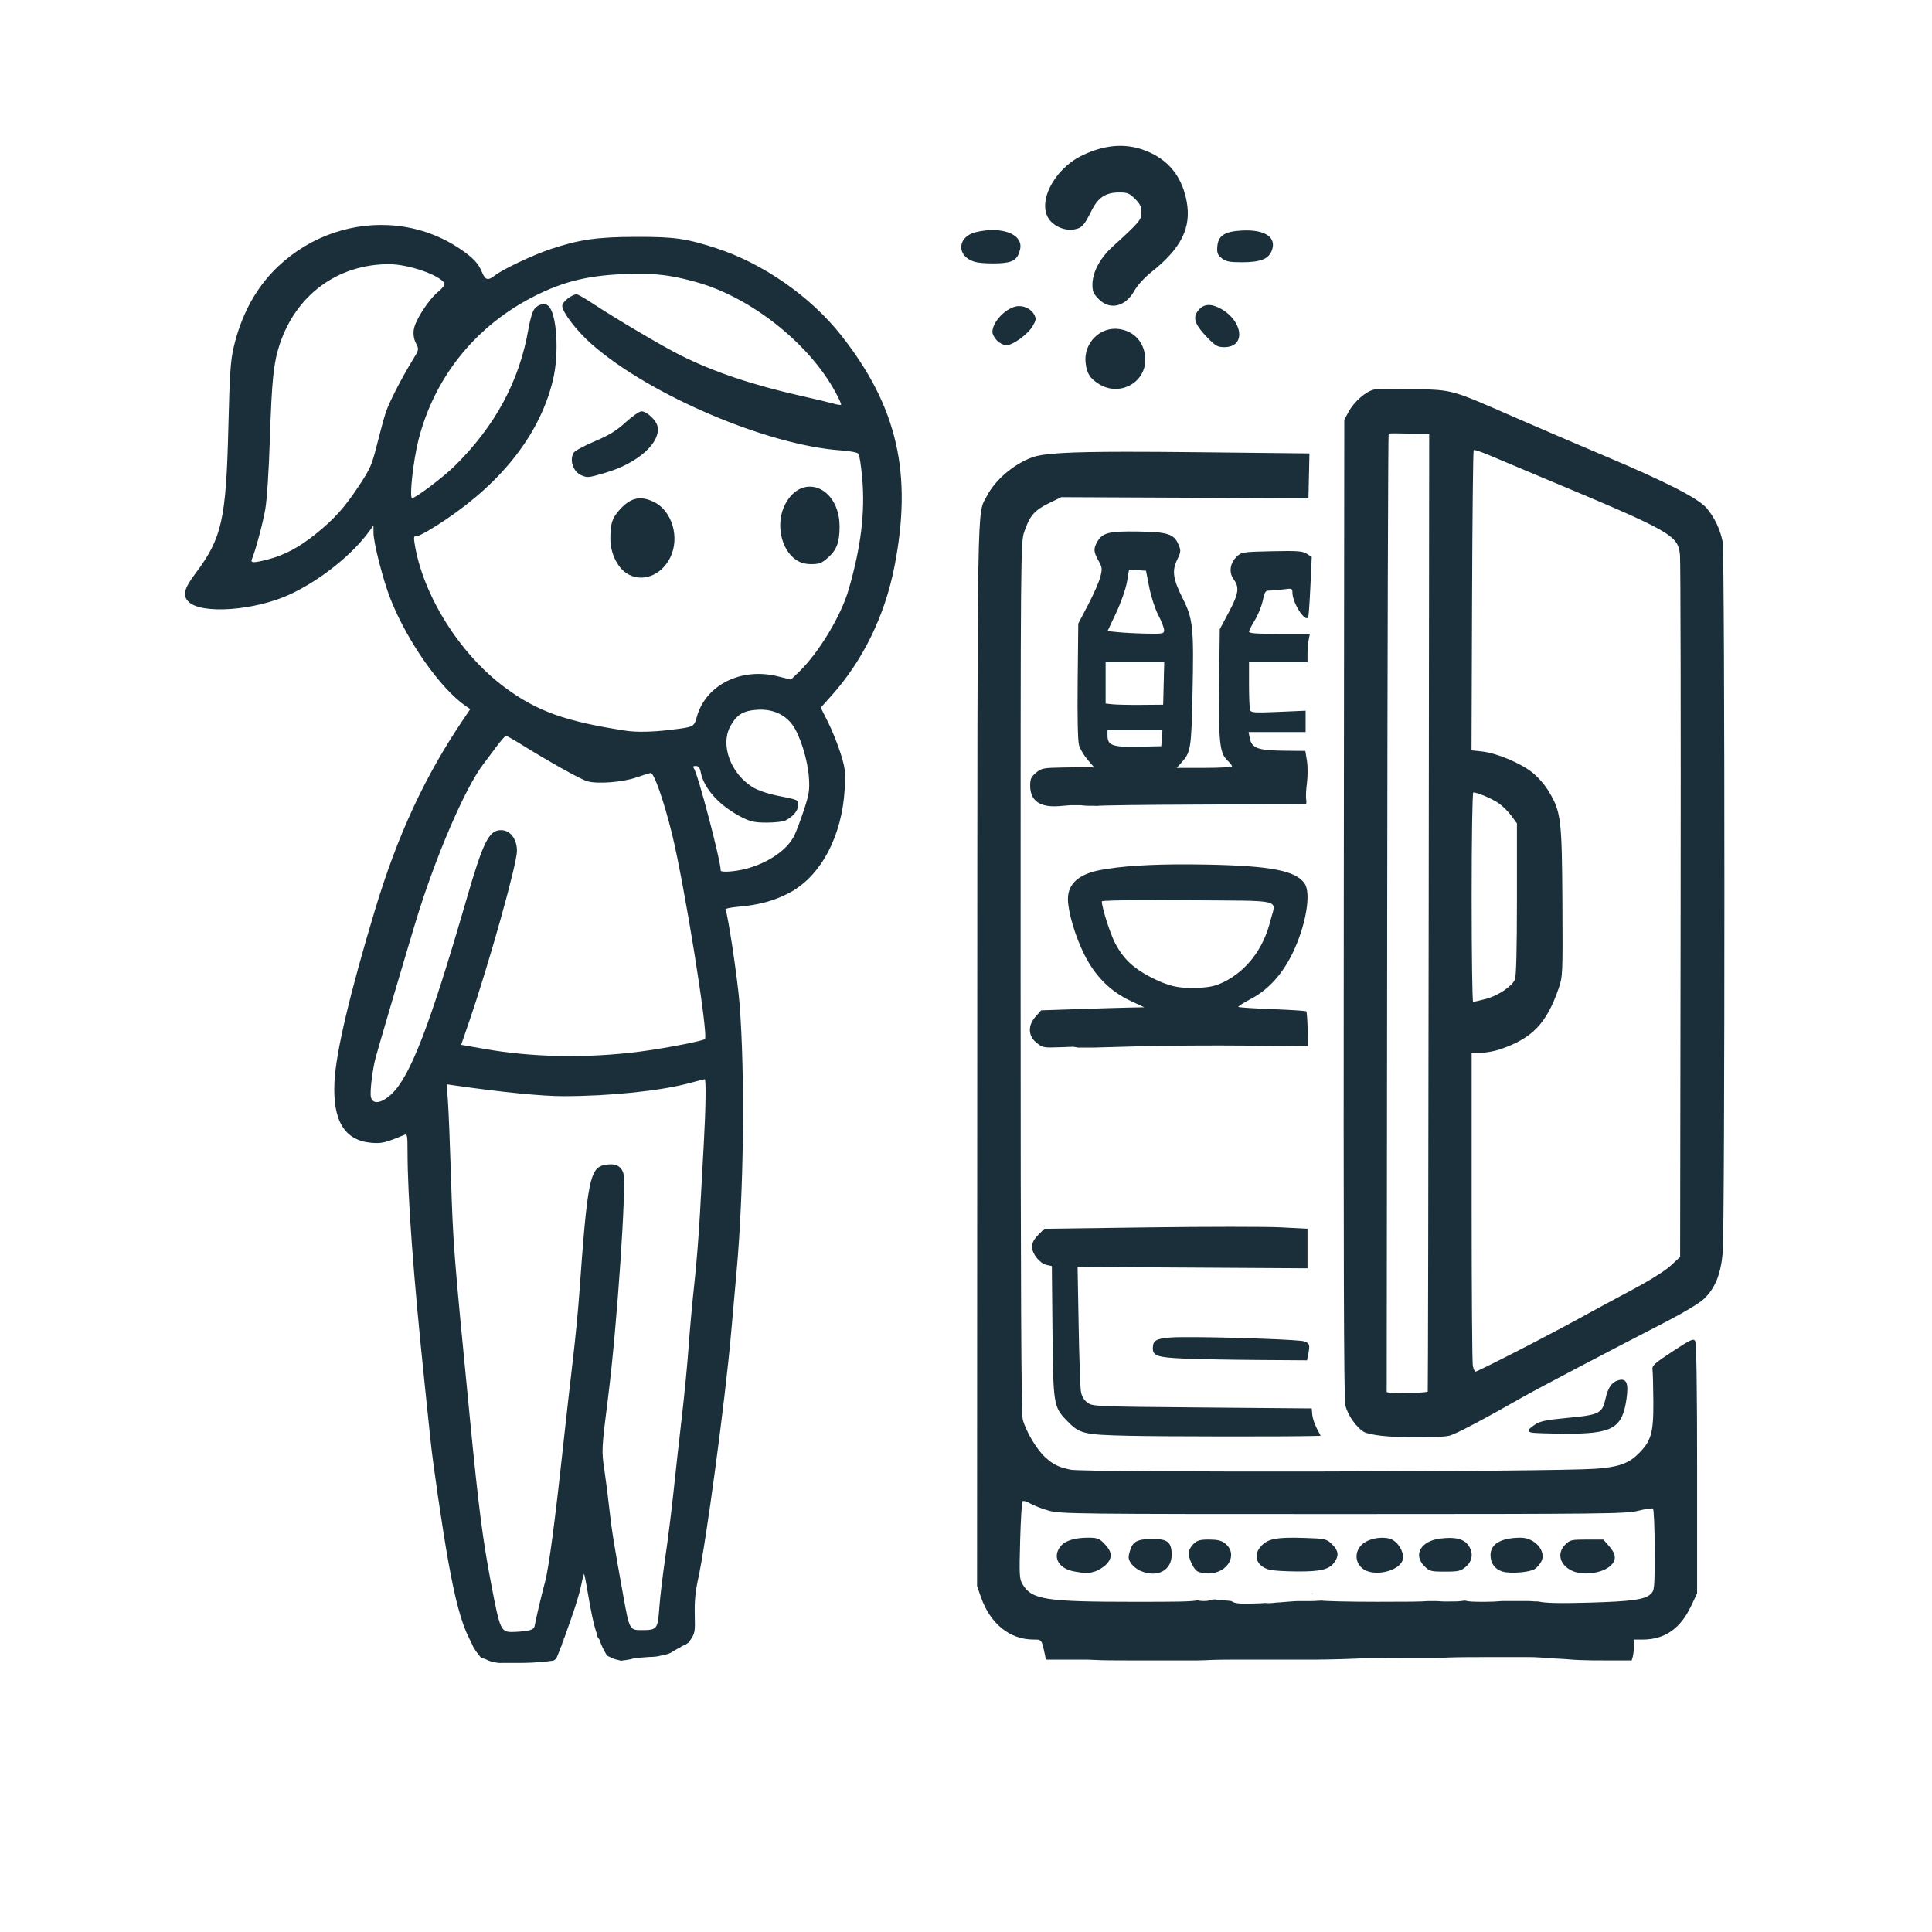
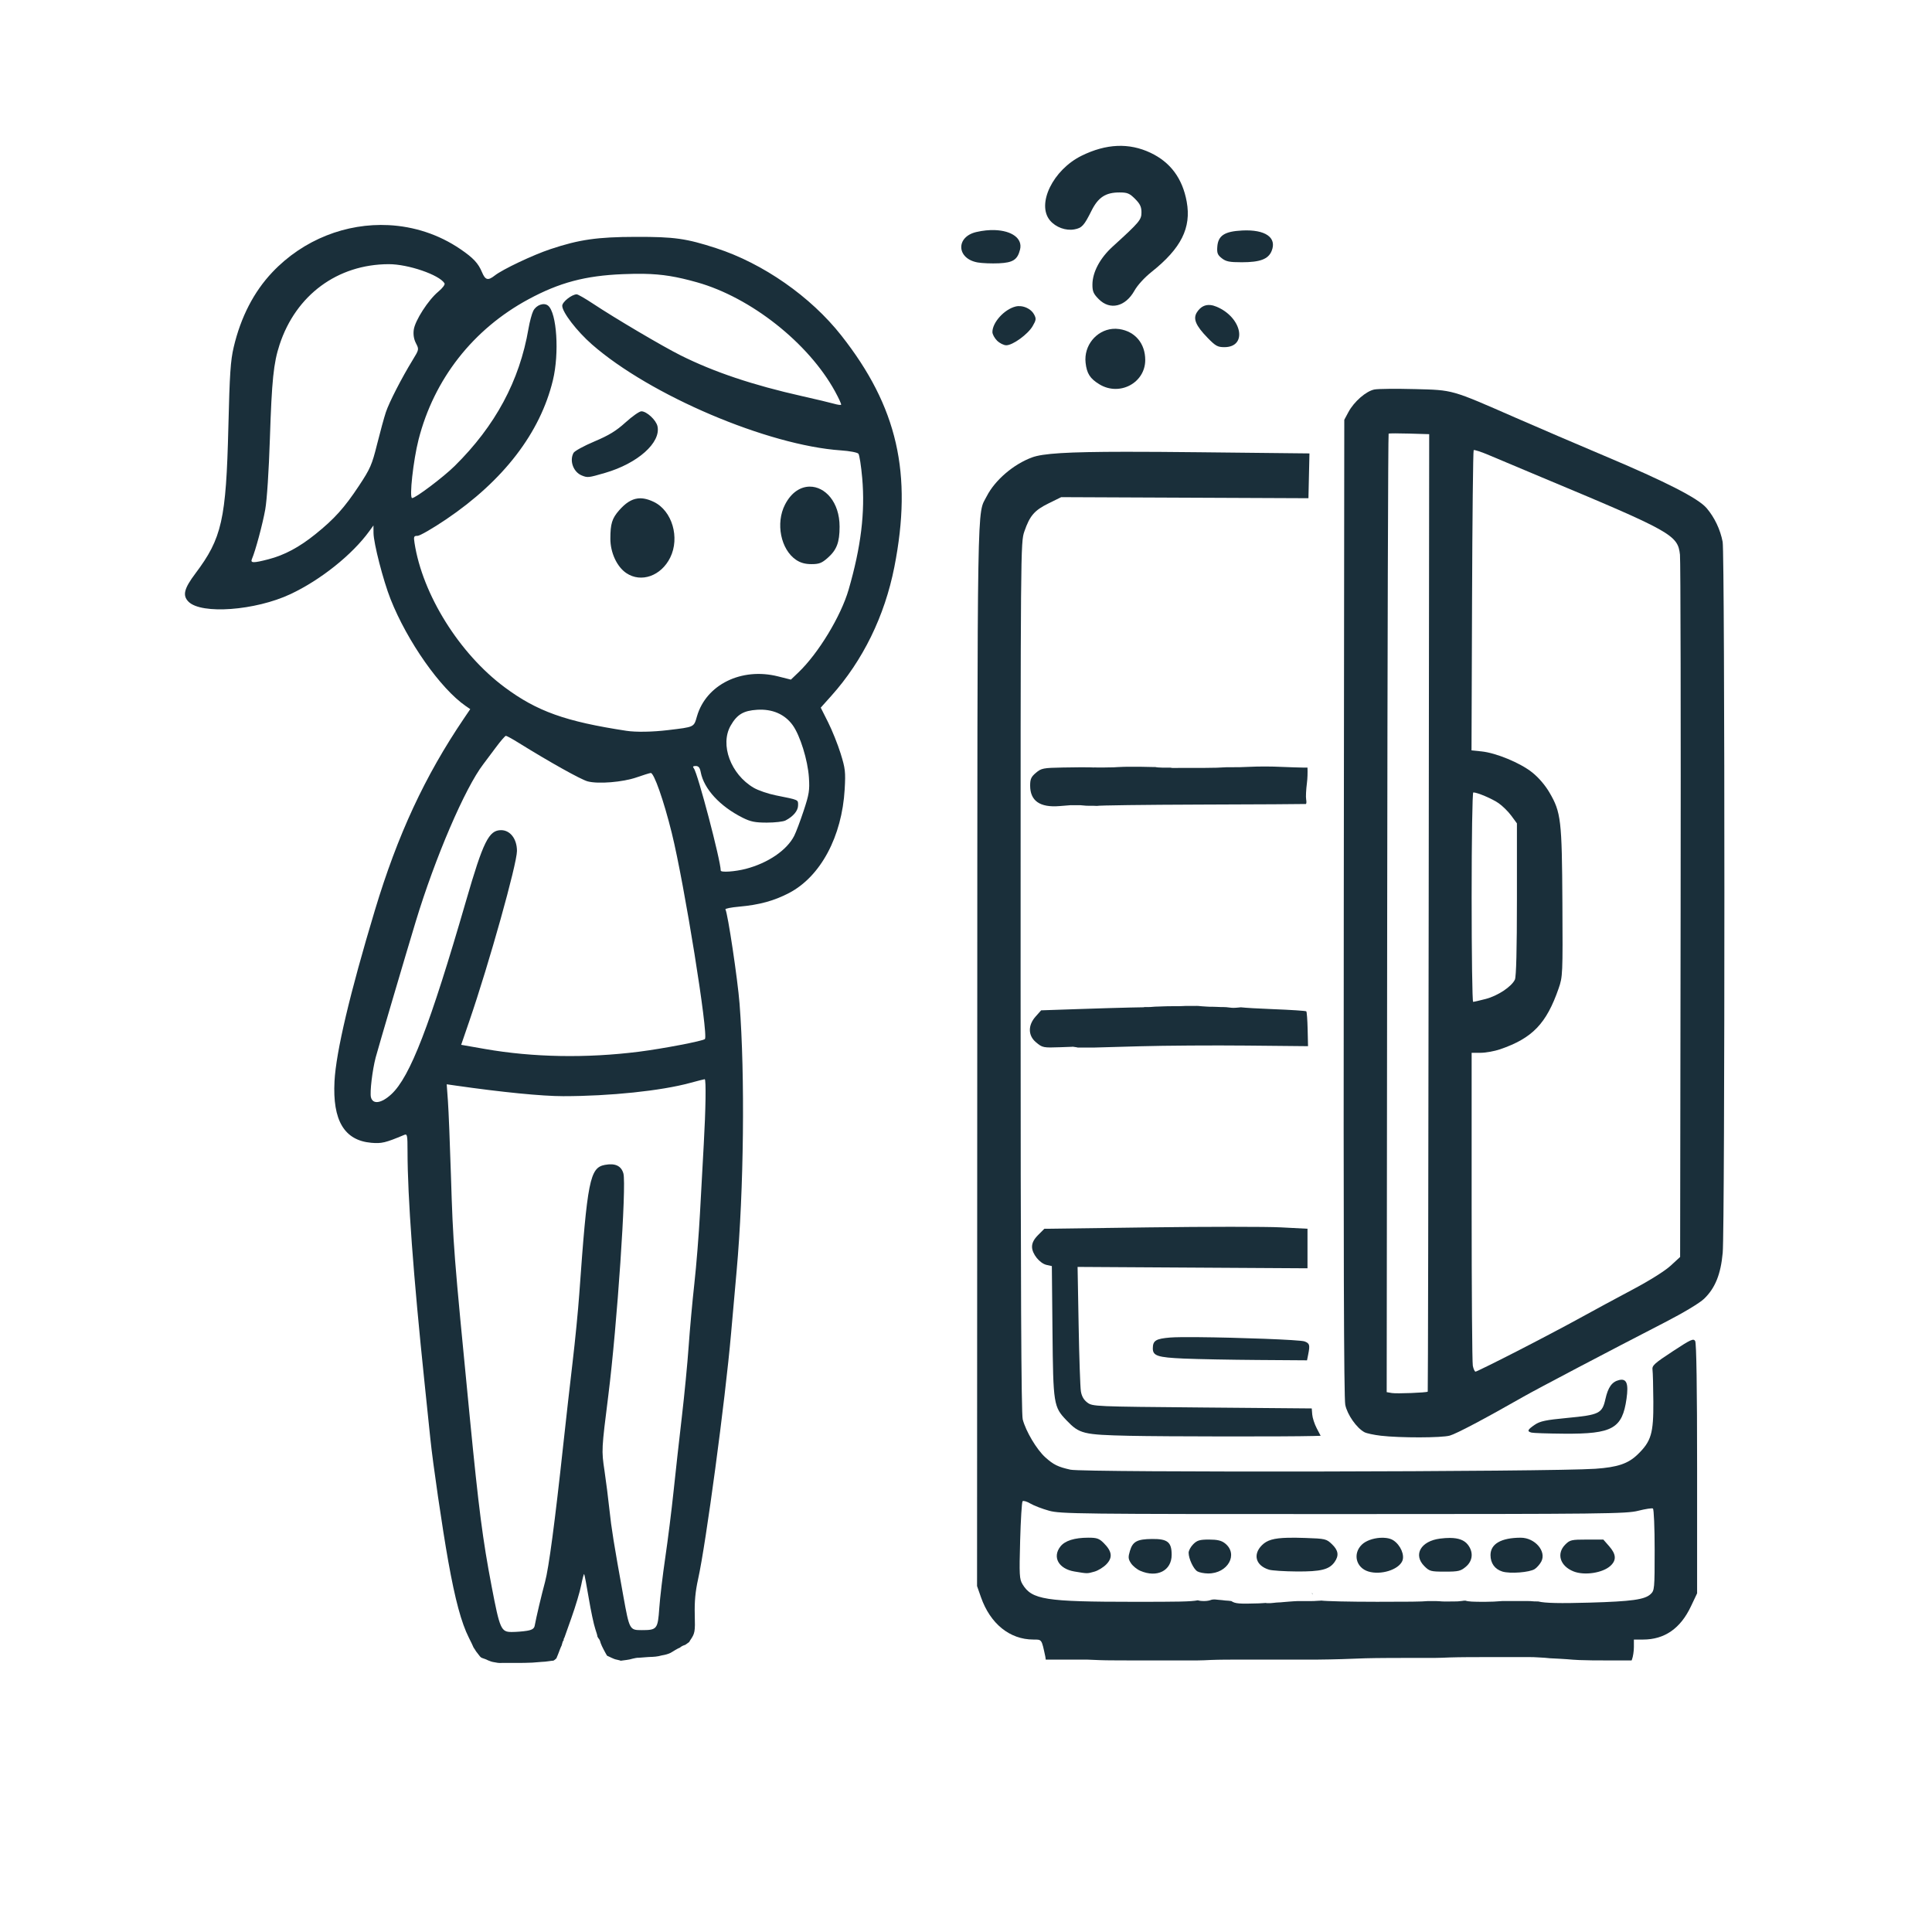
<svg xmlns="http://www.w3.org/2000/svg" version="1.1" id="svg1" width="1024" height="1024" viewBox="0 0 1024 1024">
  <defs id="defs1">
    <style id="style1">
      .theme-color {
         fill: #1a2f3a;
      }
      @media (prefers-color-scheme: dark) {
         .theme-color {
            fill: #f3f5eb;
         }
      }
   </style>
  </defs>
  <g id="g1">
    <path class="theme-color" d="m 858.168,731.455 c -3.775,0.892 -5.851,3.769 -7.26,10.062 -1.71,7.64 -3.224,8.394 -20.094,10 -11.615,1.106 -14.544,1.722 -17.385,3.656 -3.856,2.625 -4.202,3.478 -1.68,4.137 0.963,0.252 8.756,0.51 17.318,0.574 25.592,0.191 30.785,-2.726 33.025,-18.545 1.14,-8.049 0.039,-10.822 -3.926,-9.885 z" id="path123" />
    <path class="theme-color" d="m 635.084,708.725 c -6.898,-0.06 -12.395,-0.011 -14.879,0.195 -7.595,0.631 -9.16,1.603 -9.189,5.707 -0.029,3.986 2.542,4.841 16.385,5.441 7.205,0.313 24.856,0.65 39.225,0.75 L 692.75,721 l 0.625,-3.125 c 1.005,-5.023 0.768,-5.87 -1.922,-6.893 -2.376,-0.903 -35.676,-2.076 -56.369,-2.258 z" id="path122" />
    <path class="theme-color" d="m 652.492,650.229 c -12.64,0.002 -28.126,0.105 -43.406,0.309 l -55.564,0.74 -3.26,3.262 C 548.019,656.782 547,658.745 547,660.824 c 0,3.76 4.085,8.815 7.777,9.627 l 2.723,0.6 0.338,34.725 c 0.376,38.58 0.583,39.884 7.463,47.062 6.836,7.133 8.765,7.607 33.199,8.162 18.202,0.414 84.142,0.483 97.734,0.104 L 699.969,761 l -2.104,-4.035 c -1.157,-2.219 -2.217,-5.482 -2.355,-7.25 L 695.256,746.5 637.201,746 c -57.024,-0.491 -58.105,-0.537 -60.867,-2.6 -1.913,-1.428 -3.016,-3.347 -3.445,-6 -0.347,-2.145 -0.882,-17.852 -1.189,-34.904 l -0.559,-31.004 60.93,0.365 L 693,672.223 v -10.484 -10.482 l -14.176,-0.73 c -3.898,-0.201 -13.692,-0.299 -26.332,-0.297 z" id="path121" />
-     <path class="theme-color" d="m 630.453,458.139 c -20.679,-0.103 -36.488,0.907 -47.453,3.029 -11.292,2.185 -17.004,7.342 -16.98,15.332 0.019,6.695 3.77,19.499 8.529,29.121 5.741,11.606 13.929,19.858 24.654,24.852 l 7.297,3.396 -8,0.158 c -4.4,0.087 -16.699,0.455 -27.332,0.816 l -19.334,0.656 -2.916,3.266 c -4.144,4.639 -4.082,10.077 0.158,13.645 3.449,2.902 3.789,2.972 13.088,2.635 l 5.971,-0.217 c 0.111,-0.028 0.234,-0.044 0.371,-0.045 0.086,-5.3e-4 0.177,0.005 0.273,0.018 0.007,8.3e-4 0.013,0.003 0.019,0.004 l 0.029,-0.002 v 0.006 c 0.35,0.046 0.697,0.108 1.047,0.158 0.455,0.038 0.9,0.146 1.344,0.25 0.046,0.011 0.094,0.013 0.141,0.023 0.009,-8e-5 0.018,10e-5 0.027,0 h 1.512 1.318 1.227 1.398 1.289 1.305 H 580 v -0.016 l 24.25,-0.68 c 13.337,-0.374 38.826,-0.538 56.641,-0.363 l 32.393,0.318 -0.209,-8.984 c -0.115,-4.941 -0.435,-9.209 -0.711,-9.484 -0.276,-0.276 -8.379,-0.805 -18.006,-1.174 -9.627,-0.369 -17.729,-0.895 -18.004,-1.17 -0.275,-0.275 2.707,-2.186 6.627,-4.246 9.164,-4.815 16.569,-12.903 22.006,-24.031 7.138,-14.611 10.14,-31.93 6.447,-37.201 -4.738,-6.764 -17.995,-9.312 -51.82,-9.957 -3.153,-0.06 -6.206,-0.099 -9.16,-0.113 z m -19.73,18.945 c 5.562,-0.002 11.863,0.022 18.777,0.074 52.087,0.39 46.775,-0.914 43.869,10.777 -3.723,14.984 -12.573,26.593 -24.854,32.602 -4.264,2.086 -7.323,2.764 -13.75,3.051 -10.01,0.447 -15.856,-0.932 -25.529,-6.025 -8.805,-4.636 -13.87,-9.519 -18.098,-17.451 C 588.478,495.12 584,481.091 584,477.75 c 0,-0.424 10.036,-0.661 26.723,-0.666 z" id="path120" />
-     <path class="theme-color" d="m 603.225,281.711 c -15.313,-0.236 -18.803,0.614 -21.533,5.236 -2.221,3.759 -2.135,5.492 0.508,10.195 2,3.559 2.09,4.341 0.988,8.635 -0.667,2.597 -3.568,9.223 -6.449,14.723 l -5.238,10 -0.318,30.5 c -0.202,19.293 0.066,31.802 0.729,34.045 0.576,1.95 2.628,5.391 4.559,7.646 l 3.51,4.102 -2.74,-0.096 c -1.507,-0.053 -7.767,-0.006 -13.912,0.104 -10.415,0.186 -11.382,0.376 -14.25,2.789 -2.534,2.132 -3.076,3.328 -3.076,6.777 0,8.098 5.152,11.71 15.512,10.879 l 6.213,-0.498 0.002,0.027 c 0.042,-0.002 0.085,-0.004 0.129,-0.004 h 1.119 1.268 1.246 c 0.204,9.5e-4 0.409,-0.003 0.613,-0.002 0.204,5.6e-4 0.407,0.005 0.611,0.018 0.451,0.044 0.903,0.07 1.354,0.117 0.51,0.06 1.022,0.105 1.535,0.133 0.477,0.023 0.954,0.032 1.432,0.039 0.426,0.006 0.852,0.007 1.277,0.008 0.461,7.3e-4 0.92,-1.6e-4 1.381,0 0.463,-0.016 0.924,0.014 1.385,0.057 0.072,7.3e-4 0.142,0.007 0.211,0.016 0.984,-0.3 25.045,-0.622 54.99,-0.715 30.373,-0.094 55.498,-0.232 55.834,-0.307 0.336,-0.075 0.416,-1.156 0.178,-2.404 -0.239,-1.248 -0.052,-5.186 0.416,-8.75 0.468,-3.569 0.466,-8.839 -0.004,-11.73 l -0.854,-5.25 -10.674,-0.1 c -14.479,-0.135 -17.7,-1.281 -18.779,-6.68 L 661.75,388 H 676.875 692 v -5.656 -5.654 l -14.406,0.621 c -12.462,0.538 -14.486,0.414 -15,-0.926 C 662.267,375.533 662,369.473 662,362.918 V 351 h 15.5 15.5 v -4.375 c 0,-2.406 0.281,-5.781 0.625,-7.5 L 694.25,336 H 678.125 C 666.726,336 662,335.667 662,334.861 c 0,-0.627 1.387,-3.397 3.084,-6.154 1.697,-2.757 3.59,-7.419 4.207,-10.359 1.015,-4.838 1.374,-5.348 3.775,-5.348 1.46,0 4.743,-0.287 7.295,-0.637 4.399,-0.603 4.639,-0.512 4.648,1.75 0.022,5.394 6.681,15.822 8.361,13.094 0.239,-0.388 0.761,-7.746 1.16,-16.35 l 0.727,-15.643 -2.588,-1.695 c -2.222,-1.456 -4.848,-1.648 -18.551,-1.357 -15.262,0.324 -16.075,0.444 -18.525,2.748 -3.689,3.468 -4.403,8.504 -1.721,12.133 3.147,4.256 2.644,7.615 -2.623,17.521 L 646.5,333.5 646.17,362 c -0.361,31.162 0.281,37.197 4.371,41.039 C 651.893,404.309 653,405.72 653,406.174 653,406.628 646.397,407 638.326,407 h -14.674 l 2.057,-2.25 c 5.477,-5.989 5.7,-7.308 6.352,-37.25 0.755,-34.729 0.275,-39.437 -5.121,-50.168 -5.246,-10.431 -5.878,-14.763 -3.014,-20.68 2.009,-4.151 2.061,-4.746 0.701,-8.002 -2.355,-5.636 -5.624,-6.696 -21.402,-6.939 z m -4.803,20.197 4.49,0.295 4.488,0.297 1.73,8.811 c 0.971,4.945 3.075,11.398 4.799,14.709 1.689,3.244 3.07,6.817 3.07,7.939 0,1.92 -0.55,2.031 -9.25,1.873 -5.087,-0.092 -11.834,-0.43 -14.99,-0.75 l -5.738,-0.582 4.576,-9.738 c 2.585,-5.499 5.067,-12.591 5.701,-16.295 z M 586,351 h 15.533 15.533 l -0.283,11.25 -0.283,11.25 -11.5,0.098 c -6.325,0.053 -13.188,-0.087 -15.25,-0.311 l -3.75,-0.408 v -10.939 z m 1,36 h 14.557 14.559 l -0.309,4.25 -0.307,4.25 -12,0.275 c -13.72,0.314 -16.5,-0.669 -16.5,-5.832 z" id="path118" />
+     <path class="theme-color" d="m 634.131,533.148 c -0.256,0.003 -0.512,0.009 -0.768,0.002 -0.575,8e-5 -1.15,-4.7e-4 -1.725,0 -0.491,10e-4 -0.983,0.002 -1.475,0.004 -0.64,0.003 -1.28,0.007 -1.92,0.019 -0.6,0.014 -1.199,0.034 -1.797,0.078 -0.656,0.045 -1.311,0.071 -1.969,0.055 -0.583,4e-5 -1.165,-3.6e-4 -1.748,0 -0.573,10e-4 -1.146,0.002 -1.719,0.004 -0.7,0.002 -1.398,0.005 -2.098,0.016 -0.728,0.011 -1.455,0.026 -2.182,0.066 -0.795,0.04 -1.59,0.095 -2.387,0.088 -0.703,0.01 -1.405,0.024 -2.107,0.066 -0.861,0.051 -1.721,0.125 -2.58,0.197 -0.762,0.035 -1.523,0.04 -2.285,0.033 h -1.07 l 0.197,0.092 -8,0.158 c -4.4,0.087 -16.699,0.455 -27.332,0.816 l -19.334,0.656 -2.916,3.266 c -4.144,4.639 -4.082,10.077 0.158,13.645 3.449,2.902 3.789,2.972 13.088,2.635 l 5.971,-0.217 c 0.111,-0.028 0.234,-0.044 0.371,-0.045 0.086,-5.3e-4 0.177,0.005 0.273,0.018 0.007,8.3e-4 0.013,0.003 0.019,0.004 l 0.029,-0.002 v 0.006 c 0.35,0.046 0.697,0.108 1.047,0.158 0.455,0.038 0.9,0.146 1.344,0.25 0.046,0.011 0.094,0.013 0.141,0.023 0.009,-8e-5 0.018,10e-5 0.027,0 h 1.512 1.318 1.227 1.398 1.289 1.305 H 580 v -0.016 l 24.25,-0.68 c 13.337,-0.374 38.826,-0.538 56.641,-0.363 l 32.393,0.318 -0.209,-8.984 c -0.115,-4.941 -0.435,-9.209 -0.711,-9.484 -0.276,-0.276 -8.379,-0.805 -18.006,-1.174 -7.641,-0.293 -14.134,-0.678 -16.703,-0.965 -0.367,0.068 -0.738,0.091 -1.111,0.113 -0.448,0.038 -0.894,0.105 -1.344,0.117 -0.509,0.019 -1.017,0.046 -1.525,0.066 -0.605,-0.004 -1.205,-0.074 -1.805,-0.145 -0.647,-0.082 -1.294,-0.18 -1.945,-0.217 -0.489,-0.035 -0.978,-0.07 -1.469,-0.055 -0.575,-0.003 -1.15,-0.009 -1.725,-0.021 -0.649,-0.014 -1.3,-0.027 -1.947,-0.082 -0.563,-0.041 -1.124,-0.068 -1.689,-0.055 -0.722,-0.004 -1.444,-0.007 -2.166,-0.023 -0.594,-0.018 -1.186,-0.04 -1.777,-0.1 -0.705,-0.066 -1.41,-0.106 -2.117,-0.139 -0.713,-0.049 -1.424,-0.123 -2.135,-0.191 -0.255,-0.017 -0.512,-0.017 -0.768,-0.014 z" id="path4" />
+     <path class="theme-color" d="m 670.723,406.258 c -1.538,0.007 -3.076,0.012 -4.613,0.043 -1.601,0.035 -3.2,0.084 -4.799,0.164 -1.394,0.066 -2.79,0.129 -4.186,0.158 -1.245,0.019 -2.489,0.02 -3.734,0.019 -1.119,0.002 -2.24,0.004 -3.359,0.016 -0.065,9.7e-4 -0.129,0.003 -0.193,0.004 C 647.153,406.862 643.097,407 638.326,407 h -13.781 c -0.071,0.02 -0.153,0.031 -0.246,0.031 h -0.473 -0.736 -0.916 -0.811 c -0.27,-0.015 -0.536,-0.073 -0.803,-0.119 -0.063,-0.012 -0.125,-0.025 -0.188,-0.037 h -0.029 -0.947 -1.186 -1.264 c -0.357,0 -0.714,0.007 -1.07,-0.018 -0.255,-0.025 -0.511,-0.037 -0.768,-0.045 -0.282,-0.005 -0.565,-0.008 -0.846,-0.031 -0.257,-0.027 -0.515,-0.032 -0.771,-0.057 -0.195,-0.029 -0.389,-0.044 -0.584,-0.072 -0.132,-0.02 -0.068,-0.011 -0.199,-0.029 -0.101,-0.014 -0.185,-0.042 -0.256,-0.076 -0.444,-0.002 -0.888,-8.6e-4 -1.332,-0.006 -1.071,-0.013 -2.144,-0.031 -3.215,-0.066 -1.122,-0.036 -2.243,-0.087 -3.365,-0.07 -0.85,0 -1.701,-10e-6 -2.551,0 -0.62,1e-5 -1.241,-6e-5 -1.861,0 -0.507,8e-5 -1.013,-4.7e-4 -1.52,0 -0.468,0.001 -0.935,0.002 -1.402,0.004 -0.484,0.003 -0.969,0.006 -1.453,0.019 -0.518,0.015 -1.037,0.038 -1.555,0.066 -0.629,0.028 -1.257,0.037 -1.885,0.08 -0.682,0.045 -1.364,0.108 -2.047,0.127 -0.588,0.021 -1.175,0.022 -1.764,0.025 -0.751,0.007 -1.505,0.015 -2.256,0.033 -0.495,0.014 -0.991,0.038 -1.486,0.035 -0.246,0 -0.492,3e-5 -0.738,0 -0.256,-3e-5 -0.51,1.5e-4 -0.766,0 -0.28,0 -0.56,8.6e-4 -0.84,0 -0.288,-10e-4 -0.575,-0.003 -0.863,-0.008 -0.396,-0.007 -0.792,-0.016 -1.188,-0.033 -0.146,-0.007 -0.292,-0.01 -0.438,-0.018 l 0.049,0.057 -2.74,-0.096 c -1.507,-0.053 -7.767,-0.006 -13.912,0.104 -10.415,0.186 -11.382,0.376 -14.25,2.789 -2.534,2.132 -3.076,3.328 -3.076,6.777 0,8.098 5.152,11.71 15.512,10.879 l 6.213,-0.498 0.002,0.027 c 0.042,-0.002 0.085,-0.004 0.129,-0.004 h 1.119 1.268 1.246 c 0.204,9.5e-4 0.409,-0.003 0.613,-0.002 0.204,5.6e-4 0.407,0.005 0.611,0.018 0.451,0.044 0.903,0.07 1.354,0.117 0.51,0.06 1.022,0.105 1.535,0.133 0.477,0.023 0.954,0.032 1.432,0.039 0.426,0.006 0.852,0.007 1.277,0.008 0.461,7.3e-4 0.92,-1.6e-4 1.381,0 0.463,-0.016 0.924,0.014 1.385,0.057 0.072,7.3e-4 0.142,0.007 0.211,0.016 0.984,-0.3 25.045,-0.622 54.99,-0.715 30.373,-0.094 55.498,-0.232 55.834,-0.307 0.336,-0.075 0.416,-1.156 0.178,-2.404 -0.239,-1.248 -0.052,-5.186 0.416,-8.75 0.311,-2.369 0.394,-5.45 0.291,-8.125 -0.842,-0.005 -1.684,-0.01 -2.525,-0.023 -1.551,-0.027 -3.1,-0.069 -4.65,-0.121 -1.899,-0.051 -3.798,-0.119 -5.695,-0.211 -1.679,-0.058 -3.358,-0.119 -5.037,-0.184 -1.454,-0.048 -2.91,-0.067 -4.365,-0.059 z" id="path8" />
    <path class="theme-color" d="m 596.805,239.453 c -31.619,0.025 -44.083,0.886 -49.762,2.969 -9.843,3.61 -19.69,12.046 -24.059,20.609 -5.21,10.212 -4.909,-7.457 -5.021,295.506 l -0.105,282.107 2.08,5.928 c 4.931,14.056 15.262,22.405 27.746,22.422 4.593,0.006 4.355,-0.334 6.367,9.086 0.155,0.726 0.102,0.96 0.207,1.537 h 1.113 5.986 5.385 6.115 c 2.261,-0.047 4.516,0.036 6.773,0.152 2.2,0.118 4.403,0.177 6.605,0.221 2.352,0.041 4.704,0.049 7.057,0.057 2.496,0.007 4.99,0.01 7.486,0.012 2.203,10e-4 4.406,0.002 6.609,0.002 2.106,1.8e-4 4.212,-3e-5 6.318,0 2.217,2e-5 4.435,0 6.652,0 2.421,10e-6 4.843,0 7.264,0 h 7.006 c 2.396,0.004 4.792,-0.156 7.186,-0.25 2.395,-0.093 4.792,-0.129 7.189,-0.154 2.422,-0.023 4.844,-0.028 7.266,-0.033 2.967,-0.005 5.935,-0.005 8.902,-0.006 3.574,-7.2e-4 7.148,10e-5 10.723,0 3.907,-9e-5 7.814,10e-6 11.721,0 3.665,-2e-5 7.331,0 10.996,0 4.25,-0.006 8.499,-0.159 12.748,-0.252 4.109,-0.164 8.219,-0.33 12.33,-0.443 3.676,-0.097 7.352,-0.129 11.029,-0.154 3.043,-0.019 6.086,-0.026 9.129,-0.031 2.65,-0.004 5.299,-0.005 7.949,-0.006 2.833,-5.5e-4 5.665,10e-5 8.498,0 2.703,0.004 5.403,-0.156 8.104,-0.25 2.965,-0.097 5.934,-0.127 8.9,-0.152 2.979,-0.022 5.958,-0.028 8.938,-0.033 2.873,-0.004 5.744,-0.007 8.617,-0.008 1.939,-5.2e-4 3.879,1.2e-4 5.818,0 2.247,-10e-5 4.493,2e-5 6.74,0 1.858,0.014 3.717,-0.035 5.574,0.041 1.962,0.141 3.932,0.168 5.893,0.332 1.709,0.228 3.429,0.309 5.15,0.375 2.123,0.072 4.24,0.255 6.361,0.367 2.272,0.207 4.545,0.37 6.824,0.465 2.183,0.081 4.367,0.129 6.551,0.156 2.079,0.02 4.158,0.024 6.236,0.029 1.985,0.004 3.972,0.005 5.957,0.006 1.56,4.8e-4 3.118,-1.1e-4 4.678,0 1.22,8e-5 2.44,-10e-6 3.66,0 h 0.492 l 0.236,-0.623 c 0.536,-1.411 0.975,-4.336 0.975,-6.5 V 869 h 4.822 c 11.406,0 19.838,-5.831 25.393,-17.561 L 899.5,844.5 v -66 c 0,-42.994 -0.354,-66.596 -1.018,-67.711 -0.903,-1.518 -2.26,-0.895 -12,5.502 -9.686,6.362 -10.941,7.508 -10.623,9.711 0.198,1.374 0.401,9.023 0.449,16.998 0.102,16.779 -1.132,20.918 -8.307,27.881 -5.047,4.898 -10.637,6.788 -22.502,7.604 -23.663,1.626 -271.049,2.055 -278.119,0.482 -6.629,-1.474 -9.03,-2.656 -13.361,-6.568 -4.563,-4.122 -10.281,-13.724 -11.955,-20.074 -0.786,-2.98 -1.108,-70.142 -1.123,-234.5 -0.021,-227.707 0.002,-230.39 1.979,-236.113 2.897,-8.389 5.333,-11.218 12.846,-14.916 l 6.695,-3.295 65.52,0.281 65.52,0.283 0.268,-11.871 0.266,-11.871 -58.766,-0.629 c -15.254,-0.164 -27.923,-0.248 -38.463,-0.24 z m -54.826,556.244 c 0.4,-0.442 2.263,0.103 4.141,1.211 1.877,1.108 6.33,2.819 9.896,3.803 6.097,1.682 15.415,1.788 155.984,1.775 138.811,-0.013 149.988,-0.138 156.336,-1.756 3.76,-0.958 7.247,-1.488 7.75,-1.178 0.505,0.312 0.914,10.126 0.914,21.967 0,20.595 -0.081,21.478 -2.145,23.4 -3.127,2.913 -9.93,3.86 -32.434,4.51 -15.529,0.449 -23.592,0.275 -27.105,-0.619 -0.039,-2.9e-4 -0.041,-4.7e-4 -0.143,-0.002 -0.717,-0.008 -1.434,-0.016 -2.15,-0.049 -0.639,-0.033 -1.275,-0.088 -1.912,-0.145 -0.716,-0.048 -1.437,5.7e-4 -2.154,-0.018 h -2.402 -2.551 -2.453 c -0.786,0 -1.572,-2e-5 -2.357,0 -0.71,10e-6 -1.421,-9e-5 -2.131,0 -0.302,4e-5 -0.604,9e-5 -0.906,0 -2.861,0.248 -6.045,0.402 -9.182,0.402 -6.135,0 -8.767,-0.104 -10.268,-0.625 h -0.018 c -0.603,-0.045 -1.189,0.077 -1.781,0.166 -0.719,0.109 -1.444,0.175 -2.17,0.215 -0.747,0.033 -1.493,0.044 -2.24,0.053 -0.631,0.006 -1.262,0.007 -1.893,0.008 -0.514,5.3e-4 -1.029,0.002 -1.543,0.002 -0.623,1.9e-4 -1.245,-2e-5 -1.867,0 -0.738,0.012 -1.474,-0.075 -2.209,-0.129 -0.55,-0.039 -1.101,-0.059 -1.652,-0.072 -0.466,-0.01 -0.934,-0.016 -1.4,-0.018 -0.481,-0.002 -0.962,-0.002 -1.443,-0.002 -0.531,-3.1e-4 -1.063,-7e-5 -1.594,0 -3.252,0.337 -10.813,0.395 -27.023,0.387 -15.271,-0.007 -27.163,-0.303 -29.721,-0.66 -0.012,0.026 -0.034,0.046 -0.078,0.053 2e-5,0.003 -2e-5,0.005 0,0.008 3e-4,0.031 -0.062,0.005 -0.094,0.006 -0.077,0.004 -0.323,0.01 -0.377,0.012 -0.09,0.003 -0.179,0.005 -0.27,0.008 -0.647,0.024 -1.292,0.057 -1.938,0.109 -0.704,0.059 -1.408,0.103 -2.115,0.078 -0.753,10e-6 -1.505,-6e-5 -2.258,0 -0.644,6e-5 -1.29,-3.7e-4 -1.934,0 -0.551,0 -1.1,0.002 -1.65,0.004 -0.64,0.003 -1.279,0.004 -1.918,0.018 -0.594,0.015 -1.189,0.04 -1.781,0.086 -0.901,0.07 -1.8,0.17 -2.703,0.199 -0.99,0.052 -1.979,0.126 -2.963,0.244 -0.88,0.096 -1.763,0.169 -2.648,0.186 -0.728,0.035 -1.455,0.086 -2.176,0.195 -0.644,0.086 -1.293,0.137 -1.941,0.176 h -1.646 c -0.302,0 -0.557,-0.045 -0.775,-0.117 -1.384,0.068 -1.968,0.177 -3.783,0.232 -10.276,0.314 -12.365,0.178 -14.438,-1.195 -0.069,-0.017 -0.137,-0.036 -0.207,-0.051 -0.443,-0.091 -0.893,-0.129 -1.344,-0.156 -0.593,-0.006 -1.182,-0.054 -1.771,-0.117 -0.538,-0.032 -1.068,-0.117 -1.6,-0.199 -0.592,-0.082 -1.191,-0.092 -1.785,-0.154 -0.572,-0.085 -1.146,-0.134 -1.723,-0.172 -0.21,-0.013 -0.42,-0.022 -0.631,-0.029 -0.066,0.002 -0.133,10e-6 -0.199,0.004 -0.397,0.019 -0.796,0.041 -1.186,0.131 -0.463,0.115 -0.892,0.331 -1.361,0.422 -0.528,0.085 -1.05,0.212 -1.586,0.238 -0.678,0.061 -1.357,0.044 -2.037,0.018 -0.558,-0.027 -1.116,-0.071 -1.664,-0.188 -0.234,-0.053 -0.464,-0.117 -0.693,-0.186 -3.581,0.741 -10.709,0.812 -33.686,0.807 -47.193,-0.011 -54.259,-1.118 -59.227,-9.287 -1.663,-2.734 -1.777,-4.814 -1.271,-23.105 0.305,-11.055 0.883,-20.461 1.283,-20.902 z m 34.848,19.309 c -7.35,0.008 -12.363,1.59 -14.781,4.664 -4.434,5.638 -0.932,11.869 7.455,13.264 6.993,1.163 6.622,1.16 10.557,0.066 1.956,-0.543 4.825,-2.31 6.375,-3.928 3.399,-3.548 2.99,-6.804 -1.406,-11.201 -2.446,-2.446 -3.663,-2.87 -8.199,-2.865 z M 806,815.016 c -10.35,0.021 -16,3.275 -16,9.215 0,4.317 2.291,7.489 6.295,8.721 4.081,1.255 14.43,0.459 17.145,-1.32 1.143,-0.749 2.7,-2.524 3.461,-3.945 2.898,-5.416 -3.356,-12.685 -10.9,-12.67 z m -123.367,0.029 c -7.729,0.183 -11.137,1.305 -13.795,3.963 -4.961,4.962 -3.232,10.856 3.805,12.965 1.572,0.471 8.159,0.894 14.639,0.941 12.832,0.094 17.278,-1.02 20.088,-5.031 2.409,-3.439 2,-6.155 -1.42,-9.432 -2.928,-2.806 -3.491,-2.939 -14.016,-3.299 -3.668,-0.126 -6.725,-0.169 -9.301,-0.107 z m 48.686,0.033 c -3.582,0.259 -7.336,1.523 -9.453,3.551 -5.007,4.797 -3.209,12.297 3.43,14.307 6.531,1.977 15.81,-0.874 17.922,-5.51 1.42,-3.117 -0.886,-8.508 -4.711,-11.014 -0.984,-0.645 -2.28,-1.053 -3.73,-1.248 -1.088,-0.146 -2.263,-0.173 -3.457,-0.086 z m 37.15,0.055 c -1.536,-0.008 -3.249,0.11 -5.152,0.348 -10.246,1.28 -14.431,8.558 -8.393,14.596 2.744,2.744 3.413,2.924 10.922,2.924 7.148,0 8.329,-0.277 11.078,-2.59 3.715,-3.127 4.127,-7.805 1.033,-11.738 -1.86,-2.365 -4.881,-3.514 -9.488,-3.539 z m -157.832,0.555 c -7.913,0.074 -10.262,1.331 -11.746,6.283 -1.007,3.362 -0.927,4.323 0.541,6.564 0.946,1.444 3.149,3.246 4.895,4.006 8.945,3.891 16.674,-0.029 16.674,-8.457 0,-6.731 -2.152,-8.474 -10.363,-8.396 z M 640.82,816 c -4.942,0 -6.313,0.403 -8.365,2.455 -1.35,1.35 -2.455,3.389 -2.455,4.531 0,3.177 2.594,8.682 4.656,9.881 1.014,0.589 3.553,1.085 5.643,1.102 10.477,0.084 16.258,-10.238 8.953,-15.984 C 647.382,816.514 645.201,816 640.82,816 Z m 200.213,0 c -8.131,0 -8.949,0.189 -11.396,2.637 -4.817,4.817 -2.806,11.382 4.363,14.24 5.818,2.32 15.566,0.819 19.66,-3.027 3.171,-2.98 2.941,-6.095 -0.764,-10.314 L 849.793,816 Z m -78.961,27.314 c -0.005,7.4e-4 -0.009,8.8e-4 -0.014,0.002 0.006,7.5e-4 0.012,8.5e-4 0.018,0.002 -0.001,-10e-4 -0.003,-0.002 -0.004,-0.004 z m 1.674,0.029 c -0.015,0.009 -0.031,0.019 -0.047,0.029 -0.025,0.016 -0.096,0.033 -0.072,0.051 0.025,0.019 0.058,-0.029 0.086,-0.043 0.012,-0.013 0.022,-0.025 0.033,-0.037 z m -68.348,1.078 c -0.132,0.102 -0.064,0.247 0.375,0.48 0.026,0.014 0.052,0.027 0.078,0.041 0.024,0.002 0.047,0.005 0.07,0.008 -0.153,-0.197 -0.349,-0.348 -0.523,-0.529 z" id="path117" />
    <path class="theme-color" d="m 749.811,206.225 c -9.729,-0.258 -19.32,-0.165 -21.311,0.209 -4.393,0.824 -10.834,6.416 -13.822,11.998 L 712.5,222.5 712.229,480.984 c -0.19,180.189 0.05,260.04 0.793,263.621 1.088,5.242 6.028,12.28 10.176,14.5 1.111,0.595 5.007,1.429 8.66,1.855 10.193,1.19 32.179,1.156 36.547,-0.057 3.468,-0.963 18.391,-8.845 39.096,-20.65 7.231,-4.123 45.316,-24.144 74.826,-39.336 10.028,-5.163 18.462,-10.228 20.873,-12.539 5.867,-5.624 8.842,-12.972 9.871,-24.379 1.208,-13.387 1.179,-370.409 -0.031,-376.789 -1.244,-6.558 -4.305,-12.992 -8.531,-17.93 -4.447,-5.195 -21.465,-13.899 -54.008,-27.623 -13.75,-5.798 -34.9,-14.873 -47,-20.166 -34.739,-15.195 -33.065,-14.72 -53.689,-15.268 z M 747,229.809 l 10.5,0.311 -0.27,253.625 c -0.148,139.494 -0.373,253.729 -0.5,253.854 -0.556,0.545 -16.495,1.164 -18.992,0.738 l -2.762,-0.471 0.262,-253.85 C 735.382,344.399 735.725,230.017 736,229.834 c 0.275,-0.183 5.225,-0.196 11,-0.025 z m 34.08,8.777 c 0.319,-0.319 4.144,0.945 8.5,2.809 4.356,1.863 16.695,7.052 27.42,11.531 69.154,28.884 72.26,30.622 73.416,41.074 0.334,3.025 0.49,88.012 0.346,188.859 L 890.5,666.217 l -5.049,4.643 c -3,2.758 -11.118,7.858 -20,12.566 -8.223,4.359 -20.801,11.155 -27.951,15.102 -7.15,3.947 -22.363,11.968 -33.809,17.824 C 792.246,722.208 782.515,727 782.066,727 c -0.449,0 -1.098,-1.406 -1.441,-3.125 C 780.281,722.156 780,684.131 780,639.375 V 558 h 4.844 c 2.664,0 7.286,-0.84 10.271,-1.867 17.115,-5.888 24.506,-13.574 30.982,-32.221 2.172,-6.252 2.22,-7.381 2.006,-45.412 -0.247,-43.923 -0.728,-47.995 -6.9,-58.512 -2.299,-3.917 -5.789,-7.96 -9.203,-10.662 -6.345,-5.021 -19.027,-10.268 -26.746,-11.064 l -5.322,-0.549 0.285,-79.273 c 0.156,-43.6 0.544,-79.534 0.863,-79.854 z M 780.875,420 c 2.159,0 9.967,3.318 13.402,5.695 2.078,1.438 5.115,4.433 6.75,6.656 L 804,436.395 v 40.256 c 0,26.434 -0.367,41.044 -1.068,42.553 -1.728,3.718 -9.074,8.598 -15.438,10.256 C 784.241,530.306 781.224,531 780.789,531 780.355,531 780,506.025 780,475.5 c 0,-31.012 0.386,-55.5 0.875,-55.5 z" id="path116" />
    <path class="theme-color" d="m 589.561,174.318 c -8.468,0.832 -15.179,8.796 -14.174,17.947 0.628,5.719 2.372,8.432 7.365,11.455 C 593.414,210.175 607,202.938 607,190.803 c 0,-8.746 -5.348,-15.133 -13.721,-16.389 -1.264,-0.19 -2.509,-0.215 -3.719,-0.096 z" id="path115" />
    <path class="theme-color" d="m 541.092,162.291 c -0.957,-0.103 -1.916,-0.052 -2.822,0.174 C 532.291,163.957 526,170.895 526,175.996 c 0,1.152 1.105,3.199 2.455,4.549 1.35,1.35 3.551,2.455 4.891,2.455 3.449,0 11.474,-5.828 13.98,-10.152 1.872,-3.229 1.96,-3.945 0.762,-6.184 -1.277,-2.387 -4.124,-4.065 -6.996,-4.373 z" id="path114" />
    <path class="theme-color" d="m 641.654,161.695 c -2.957,-0.335 -5.355,0.918 -7.221,3.766 -2.239,3.417 -0.714,7.093 5.664,13.641 4.168,4.28 5.287,4.898 8.838,4.898 12.474,0 9.429,-15.772 -4.139,-21.439 -1.111,-0.464 -2.157,-0.754 -3.143,-0.865 z" id="path113" />
    <path class="theme-color" d="m 658.346,122.168 c -9.309,0.47 -12.708,2.685 -13.148,8.568 -0.253,3.382 0.134,4.38 2.385,6.15 2.22,1.746 4.06,2.113 10.584,2.113 9.679,0 14.022,-1.628 15.801,-5.922 2.967,-7.164 -3.287,-11.533 -15.621,-10.91 z" id="path112" />
    <path class="theme-color" d="m 527.246,121.955 c -2.976,-0.101 -6.28,0.215 -9.746,1.016 -11.045,2.551 -10.537,14.159 0.705,16.139 2.363,0.416 7.419,0.616 11.238,0.443 7.459,-0.337 9.848,-1.884 11.195,-7.252 1.503,-5.987 -4.466,-10.043 -13.393,-10.346 z" id="path111" />
    <path class="theme-color" d="m 205.961,119.324 c -22.254,-1.126 -45.032,7.467 -61.605,24.955 -9.806,10.347 -16.74,23.789 -20.49,39.721 -1.676,7.12 -2.137,14.02 -2.832,42.5 -1.195,48.921 -3.413,58.767 -17.447,77.426 -6.077,8.078 -6.958,11.702 -3.65,15.01 6.815,6.815 35.389,4.693 53.953,-4.006 15.997,-7.496 32.792,-20.904 41.873,-33.43 l 2.176,-3 0.033,4 c 0.047,5.425 5.136,25.191 9.012,35 8.877,22.469 26.465,47.483 39.887,56.725 l 2.369,1.631 -3.268,4.822 c -20.787,30.671 -35.231,61.773 -47.285,101.822 -13.251,44.026 -20.565,74.984 -21.391,90.541 -1.105,20.827 5.193,31.394 19.461,32.658 5.506,0.488 7.536,0.004 17.494,-4.178 1.595,-0.67 1.75,0.102 1.75,8.725 0,23.927 3.088,65.921 9.025,122.754 1.121,10.725 2.499,24 3.062,29.5 1.355,13.23 6.361,47.505 9.494,65 3.655,20.411 6.94,32.601 10.91,40.484 1.272,2.526 1.996,4.04 2.506,5.234 0.232,0.353 0.48,0.697 0.711,1.051 0.245,0.301 0.353,0.693 0.604,0.988 0.263,0.285 0.491,0.598 0.715,0.914 0.237,0.309 0.458,0.632 0.709,0.93 0.236,0.274 0.429,0.583 0.668,0.854 0.19,0.204 0.398,0.39 0.613,0.566 0.187,0.089 0.378,0.171 0.564,0.262 1.031,0.382 2.093,0.684 3.062,1.221 1.047,0.447 2.086,0.838 3.227,0.99 1.327,0.293 2.644,0.497 4.012,0.395 1.391,-9e-5 2.783,4.9e-4 4.174,0 1.256,-0.001 2.513,0.001 3.77,-0.004 1.371,-0.005 2.741,-0.012 4.111,-0.029 1.417,-0.021 2.835,-0.051 4.25,-0.135 1.646,-0.1 3.287,-0.25 4.93,-0.393 1.228,-0.065 2.461,-0.132 3.674,-0.35 0.84,-0.149 1.689,-0.229 2.539,-0.301 0.106,-0.065 0.212,-0.128 0.318,-0.191 0.299,-0.174 0.567,-0.394 0.816,-0.633 0.151,-0.141 0.303,-0.284 0.455,-0.424 0.029,-0.065 0.056,-0.131 0.086,-0.195 0.148,-0.3 0.203,-0.642 0.373,-0.934 0.127,-0.323 0.244,-0.649 0.396,-0.961 0.15,-0.435 0.34,-0.852 0.498,-1.283 0.16,-0.394 0.322,-0.787 0.443,-1.195 0.168,-0.422 0.305,-0.856 0.512,-1.262 0.155,-0.307 0.324,-0.61 0.439,-0.934 0.112,-0.375 0.23,-0.745 0.316,-1.127 0.112,-0.359 0.193,-0.729 0.334,-1.078 0.094,-0.201 0.282,-0.33 0.406,-0.51 -0.021,-0.29 0.025,-0.578 0.107,-0.863 0.062,-0.229 0.19,-0.423 0.324,-0.613 0.134,-0.417 1.689,-4.811 3.752,-10.594 2.149,-6.025 4.459,-13.763 5.135,-17.197 0.676,-3.434 1.386,-6.089 1.576,-5.898 0.19,0.19 1.276,5.886 2.412,12.656 1.136,6.771 2.699,14.148 3.473,16.395 0.731,2.122 1.174,3.749 1.135,4.033 0.114,0.162 0.205,0.344 0.291,0.535 0.048,0.167 0.143,0.278 0.238,0.383 0.363,0.36 0.591,0.819 0.795,1.281 0.224,0.434 0.246,0.938 0.436,1.381 0.229,0.494 0.412,1.008 0.629,1.508 0.269,0.582 0.564,1.151 0.857,1.721 0.364,0.667 0.716,1.341 1.076,2.01 0.255,0.408 0.457,0.848 0.723,1.25 0.033,0.049 0.088,0.088 0.125,0.141 0.007,0.004 0.013,0.008 0.019,0.012 0.478,0.258 0.976,0.463 1.475,0.676 0.474,0.229 0.935,0.488 1.434,0.662 0.468,0.197 0.926,0.426 1.42,0.553 0.37,0.082 0.738,0.165 1.105,0.254 0.399,0.097 0.801,0.181 1.197,0.287 0.178,0.059 0.349,0.137 0.523,0.201 1.055,-0.113 2.106,-0.25 3.154,-0.42 1.085,-0.134 2.15,-0.349 3.193,-0.682 1.105,-0.248 2.202,-0.523 3.346,-0.482 1.159,-0.06 2.317,-0.143 3.471,-0.268 1.203,-0.121 2.408,-0.152 3.615,-0.199 1.108,-0.066 2.217,-0.137 3.305,-0.371 1.029,-0.239 2.049,-0.525 3.098,-0.672 0.754,-0.149 1.48,-0.386 2.207,-0.633 0.669,-0.246 1.321,-0.553 1.91,-0.957 1.013,-0.67 2.079,-1.251 3.141,-1.84 0.279,-0.138 0.573,-0.241 0.857,-0.367 0.282,-0.24 0.574,-0.465 0.891,-0.658 0.382,-0.243 0.8,-0.426 1.221,-0.59 0.286,-0.176 0.689,-0.156 0.947,-0.377 0.337,-0.224 0.662,-0.46 0.99,-0.697 0.3,-0.254 0.614,-0.488 0.941,-0.707 0.015,-0.01 0.03,-0.021 0.045,-0.031 0.142,-0.263 0.266,-0.544 0.436,-0.789 2.597,-3.761 2.735,-4.522 2.49,-13.703 -0.184,-6.913 0.328,-12.351 1.77,-18.824 4.148,-18.621 14.345,-94.55 17.453,-129.955 0.845,-9.625 2.183,-24.7 2.975,-33.5 3.823,-42.51 4.491,-103.558 1.549,-141.5 -0.999,-12.885 -6.262,-48.019 -7.49,-50.006 -0.259,-0.419 3.012,-1.071 7.268,-1.451 10.738,-0.958 18.58,-3.108 26.5,-7.26 16.671,-8.74 28.006,-29.906 29.436,-54.963 0.526,-9.229 0.325,-10.999 -2.162,-18.977 -1.509,-4.839 -4.494,-12.282 -6.635,-16.539 l -3.893,-7.74 5.627,-6.283 c 16.702,-18.647 28.267,-42.277 33.375,-68.195 9.768,-49.563 1.654,-85 -28.109,-122.787 -16.224,-20.597 -41.445,-38.192 -66.318,-46.264 -15.926,-5.168 -22.12,-6.04 -42.584,-5.994 -20.44,0.046 -29.989,1.42 -45.232,6.5 -9.294,3.097 -25.357,10.704 -29.525,13.982 -3.604,2.835 -5.01,2.47 -6.777,-1.76 C 253.473,139.497 250.851,136.699 244,132.029 232.478,124.176 219.313,120 205.961,119.324 Z m 0.06,20.693 c 10.293,-0.027 26.785,5.625 29.572,10.135 0.402,0.65 -1.001,2.537 -3.311,4.455 -5.316,4.416 -12.33,15.323 -12.982,20.188 -0.344,2.567 0.051,4.984 1.168,7.145 1.674,3.238 1.658,3.315 -1.773,8.914 -5.827,9.507 -12.432,22.382 -14.184,27.646 -0.915,2.75 -3.012,10.4 -4.658,17 -2.714,10.878 -3.61,12.932 -9.588,21.969 -7.726,11.68 -13.024,17.566 -23.123,25.689 -8.594,6.914 -16.388,11.073 -24.867,13.27 -8.044,2.084 -9.695,2.052 -8.736,-0.178 1.871,-4.35 5.671,-18.495 7.049,-26.24 0.894,-5.024 1.901,-20.39 2.459,-37.51 1.01,-31.018 1.945,-40.099 5.129,-49.797 8.647,-26.34 30.7,-42.613 57.846,-42.686 z m 135.172,5.121 c 9.962,0.177 17.49,1.468 28.258,4.496 28.479,8.009 59.014,32.129 73.088,57.734 2.034,3.7 3.503,6.923 3.264,7.162 -0.239,0.239 -1.981,-0.015 -3.869,-0.564 -1.888,-0.549 -9.405,-2.339 -16.703,-3.979 -26.247,-5.894 -46.787,-12.789 -64.557,-21.672 -9.52,-4.759 -34.631,-19.583 -46.508,-27.455 -4.034,-2.674 -7.859,-4.859 -8.5,-4.857 -2.589,0.008 -7.666,4.03 -7.666,6.072 0,3.397 7.753,13.478 15.752,20.482 30.808,26.976 93.176,53.512 131.992,56.16 4.534,0.309 8.688,1.098 9.23,1.752 0.543,0.654 1.451,6.477 2.018,12.939 1.59,18.134 -0.645,36.478 -7.197,59.09 -4.07,14.047 -16.004,33.748 -26.568,43.857 l -4.031,3.857 -6.848,-1.719 c -19.341,-4.855 -38.05,4.35 -42.926,21.121 -1.72,5.915 -1.165,5.651 -15.396,7.363 -8.253,0.993 -16.964,1.137 -22.025,0.365 -32.292,-4.923 -47.361,-10.31 -64.533,-23.074 -23.989,-17.83 -43.567,-49.194 -47.766,-76.521 -0.517,-3.368 -0.353,-3.749 1.611,-3.74 1.203,0.006 8.024,-3.932 15.156,-8.75 30.447,-20.567 49.87,-45.883 56.59,-73.76 3.448,-14.304 2.069,-35.66 -2.549,-39.492 -2.191,-1.818 -6.265,-0.39 -7.865,2.756 -0.765,1.505 -1.908,5.761 -2.541,9.459 -4.733,27.627 -17.557,51.48 -39.127,72.777 -5.945,5.87 -20.703,17 -22.541,17 -1.599,0 0.601,-20.01 3.408,-31 8.194,-32.075 28.891,-58.509 58.219,-74.354 16.452,-8.888 30.134,-12.527 50.146,-13.338 4.072,-0.165 7.664,-0.229 10.984,-0.17 z M 339.943,218 c -1.047,0 -4.82,2.644 -8.385,5.875 -4.995,4.527 -8.791,6.847 -16.551,10.121 -5.538,2.337 -10.506,5.064 -11.039,6.061 -2.25,4.204 -0.065,10.154 4.389,11.951 3.115,1.257 3.465,1.218 12.371,-1.371 17.27,-5.021 29.657,-16.05 27.754,-24.713 C 347.761,222.638 342.763,218 339.943,218 Z m 89.229,39.92 c -4.821,0.025 -9.729,2.979 -13.096,9.521 -5.073,9.858 -2.273,23.813 5.881,29.309 2.315,1.56 4.816,2.25 8.156,2.25 4.004,0 5.438,-0.546 8.5,-3.234 C 443.471,291.501 445,287.524 445,279.146 c 0,-13.174 -7.793,-21.269 -15.828,-21.227 z m -91.217,6.285 c -3.379,0.441 -6.48,2.489 -9.793,6.262 -3.772,4.296 -4.648,7.133 -4.656,15.061 -0.007,7.372 3.468,14.864 8.451,18.223 7.852,5.292 18.479,1.527 23.283,-8.25 5.189,-10.56 1.005,-24.782 -8.668,-29.465 -1.824,-0.883 -3.519,-1.466 -5.127,-1.74 -1.206,-0.206 -2.364,-0.237 -3.49,-0.09 z m 63.348,111.988 c 8.032,-0.511 14.619,2.334 18.816,8.129 3.954,5.458 8.025,18.584 8.627,27.811 0.438,6.716 0.105,8.817 -2.764,17.5 -1.793,5.427 -4.058,11.442 -5.035,13.367 -3.86,7.603 -13.881,14.445 -25.641,17.508 C 389.56,462.005 382,462.515 382,461.406 c 0,-5.25 -12.187,-51.593 -14.242,-54.156 -0.736,-0.918 -0.469,-1.25 1.008,-1.25 1.475,0 2.176,0.866 2.631,3.25 1.701,8.916 10.178,18.126 22.248,24.172 4.189,2.098 6.571,2.578 12.816,2.578 4.219,0 8.654,-0.506 9.855,-1.125 4.143,-2.134 6.684,-5.186 6.684,-8.029 0,-3.072 0.621,-2.796 -11.859,-5.305 -4.047,-0.814 -9.297,-2.616 -11.666,-4.004 -12.172,-7.134 -17.991,-22.832 -12.209,-32.943 3.384,-5.919 6.758,-7.937 14.037,-8.4 z M 268.133,390 c 0.423,0 3.379,1.619 6.568,3.6 16.683,10.356 33.127,19.547 36.732,20.529 5.571,1.518 18.722,0.443 26.066,-2.133 3.3,-1.157 6.624,-2.193 7.387,-2.301 1.701,-0.24 6.936,14.67 11.168,31.805 6.659,26.962 19.559,107.22 17.557,109.223 -1.027,1.027 -22.302,5.108 -34.938,6.703 -27.914,3.523 -56.152,3.019 -81.709,-1.457 l -12.533,-2.195 4.34,-12.637 C 259.208,510.748 274,457.909 274,451.02 274,444.661 270.442,440 265.586,440 c -6.482,0 -9.447,5.98 -18.555,37.416 -19.16,66.131 -29.701,93.416 -39.619,102.559 -5.275,4.862 -9.819,5.529 -10.809,1.584 -0.65,-2.59 0.754,-14.376 2.508,-21.059 1.186,-4.518 16.126,-55.218 21.217,-72 10.32,-34.021 26.145,-70.872 35.855,-83.5 1.057,-1.375 4.005,-5.312 6.551,-8.75 2.545,-3.438 4.975,-6.25 5.398,-6.25 z m 105.379,182 c 0.778,0 0.542,16.039 -0.506,34.5 -0.531,9.35 -1.438,25.907 -2.016,36.791 -0.578,10.884 -1.911,27.535 -2.963,37 -1.052,9.465 -2.41,24.409 -3.02,33.209 -0.609,8.8 -2.239,25.675 -3.619,37.5 -1.38,11.825 -3.356,29.6 -4.391,39.5 -1.035,9.9 -3.006,25.65 -4.381,35 -1.375,9.35 -2.806,21.4 -3.18,26.779 -0.779,11.212 -1.183,11.721 -9.336,11.721 -6.377,0 -6.498,-0.218 -9.67,-17.762 -5.115,-28.291 -6.356,-36.01 -7.436,-46.238 -0.61,-5.775 -1.79,-15.064 -2.621,-20.641 -1.589,-10.661 -1.567,-11.062 2.059,-39.859 4.645,-36.892 9.708,-111.529 7.975,-117.572 -1.16,-4.044 -4.387,-5.53 -9.805,-4.514 -7.967,1.495 -9.291,8.175 -13.584,68.586 -0.606,8.525 -2.194,24.725 -3.531,36 -1.337,11.275 -3.574,31.075 -4.971,44 -4.39,40.633 -7.647,65.134 -9.629,72.439 -1.866,6.878 -4.711,18.92 -5.479,23.178 -0.282,1.566 -1.362,2.278 -4.146,2.738 -2.07,0.342 -5.665,0.627 -7.988,0.633 -5.704,0.015 -6.346,-1.435 -10.678,-24.072 -4.739,-24.765 -6.839,-40.993 -11.568,-89.416 -8.629,-88.341 -8.873,-91.474 -10.021,-128.5 -0.52,-16.775 -1.239,-34.506 -1.596,-39.402 l -0.648,-8.902 4.867,0.699 c 24.497,3.513 45.724,5.603 56.869,5.6 24.792,-0.006 51.854,-2.829 67.262,-7.02 3.994,-1.086 7.481,-1.975 7.75,-1.975 z" id="path110" />
    <path class="theme-color" d="m 592.178,77.336 c -6.073,0.256 -12.354,1.984 -18.873,5.186 -15.171,7.451 -24.068,25.665 -16.771,34.336 3.048,3.622 8.386,5.568 12.932,4.715 3.98,-0.747 5.103,-1.971 9.035,-9.854 C 582.061,104.58 585.999,102 593.334,102 c 4.2,0 5.331,0.465 8.266,3.4 2.655,2.655 3.4,4.219 3.4,7.143 0,3.98 -0.957,5.118 -15.328,18.207 -6.679,6.083 -10.647,13.564 -10.662,20.1 -0.008,3.621 0.561,4.92 3.391,7.75 5.96,5.96 14.075,4.014 18.867,-4.525 1.655,-2.949 5.316,-6.958 9.111,-9.979 15.672,-12.471 21.115,-23.345 18.605,-37.184 -2.233,-12.316 -8.604,-20.926 -19.189,-25.932 -5.68,-2.686 -11.544,-3.901 -17.617,-3.645 z" id="path1" />
  </g>
</svg>
